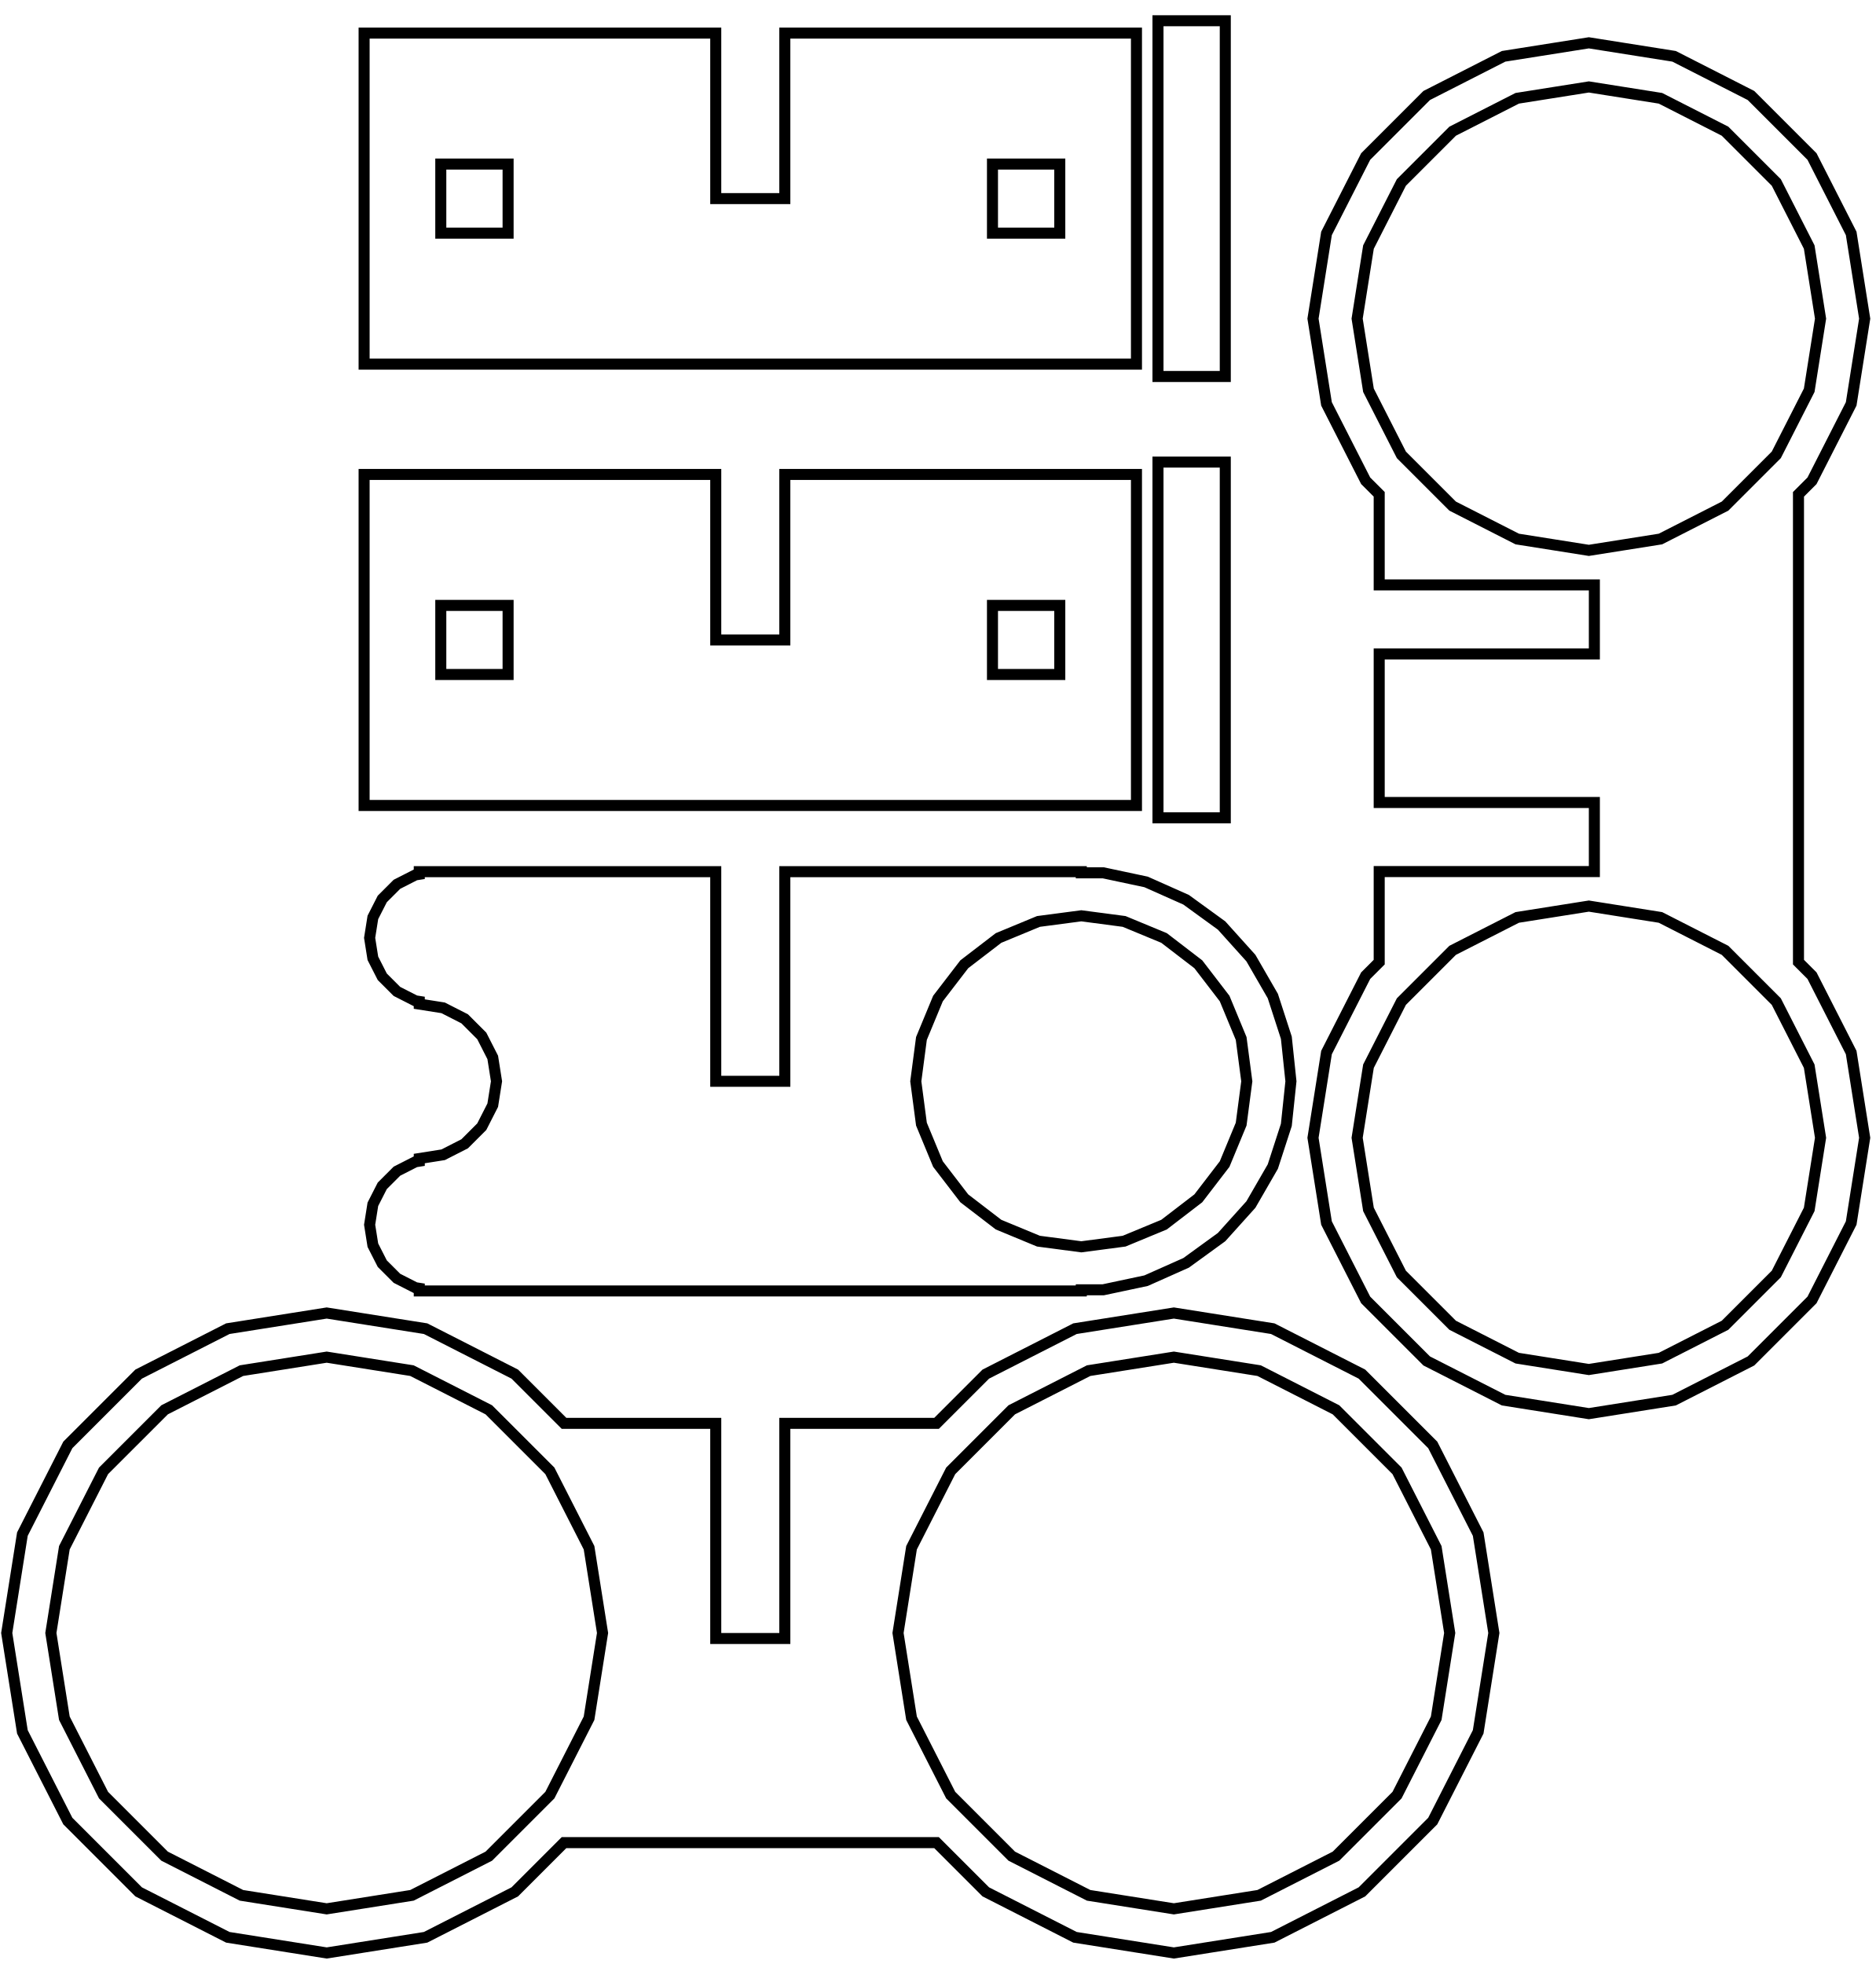
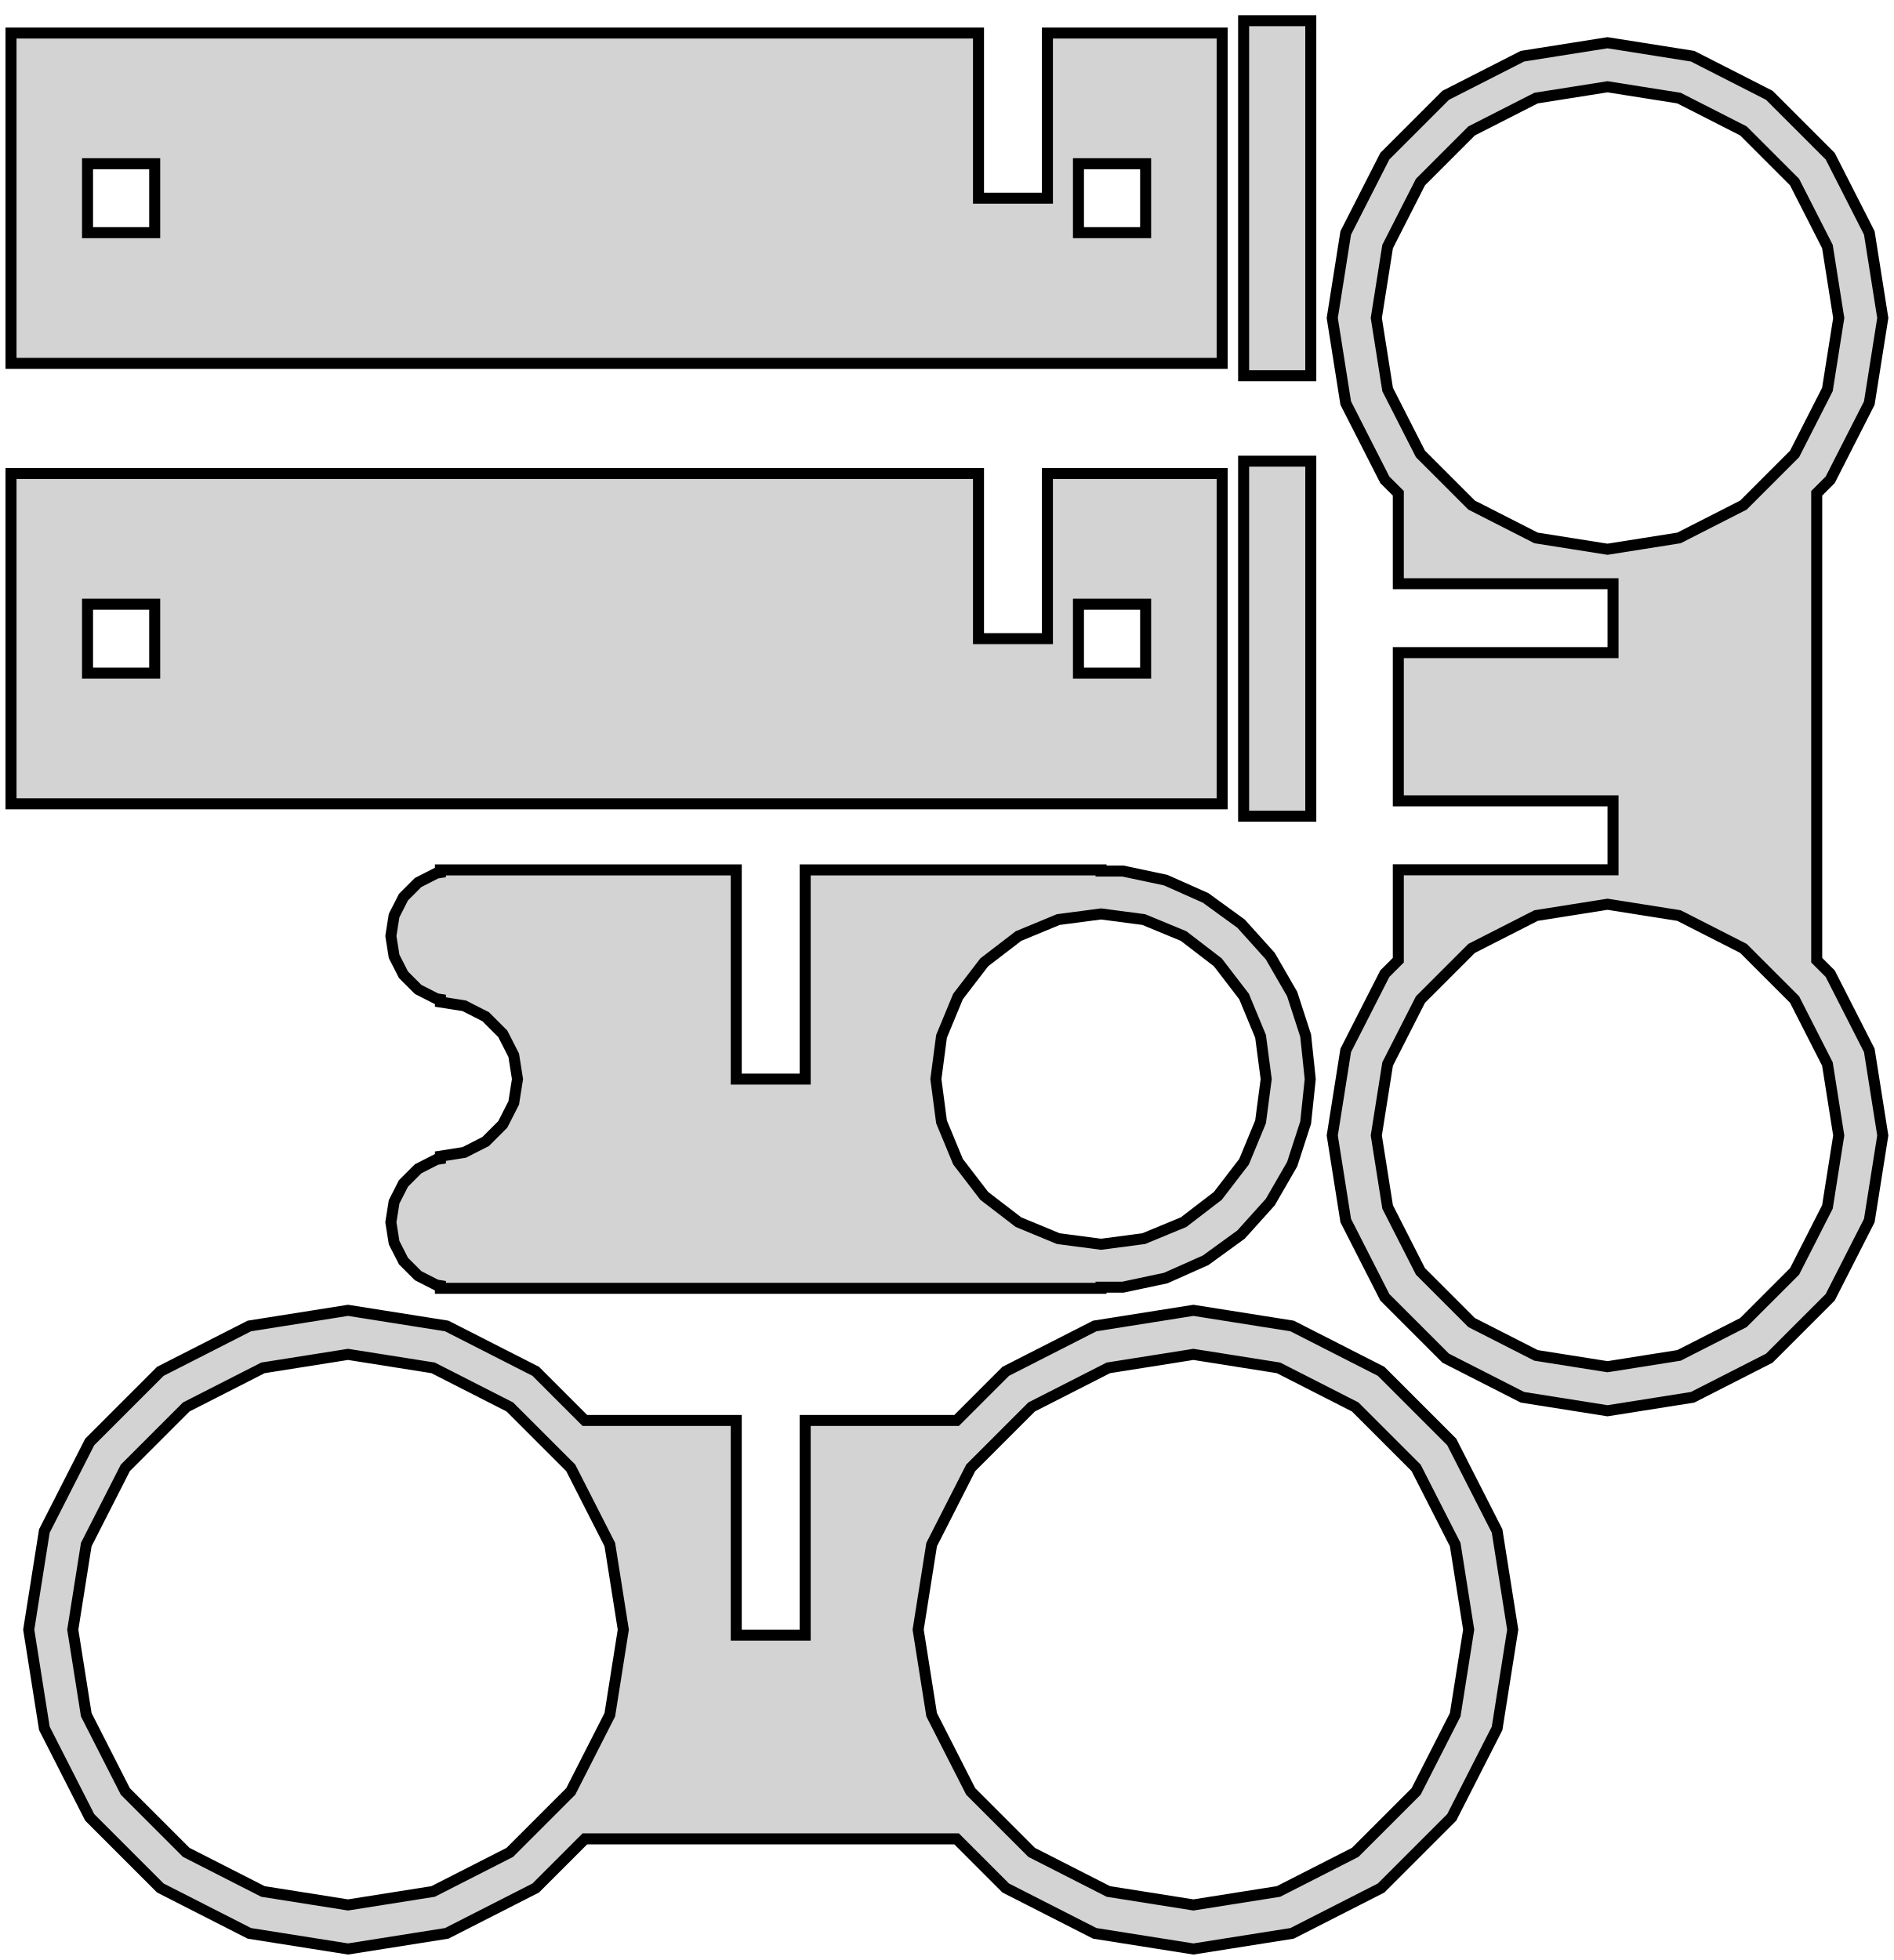
- <svg xmlns="http://www.w3.org/2000/svg" width="85mm" height="89mm" viewBox="-34 -49 85 89" version="1.1">
-   <path d=" M 21.525,-48.06 L 18.475,-48.06 L 18.475,-31.94 L 21.525,-31.94 z M 17.5,-47.5 L 1.565,-47.5 L 1.565,-40 L -1.565,-40 L -1.565,-47.5 L -17.5,-47.5  L -17.5,-32.5 L 17.5,-32.5 z M -14.025,-38.435 L -14.025,-41.565 L -10.975,-41.565 L -10.975,-38.435 z M 10.975,-38.435 L 10.975,-41.565 L 14.025,-41.565 L 14.025,-38.435 z M 41.863,14.448 L 45.347,12.673 L 48.113,9.907 L 49.888,6.423 L 50.5,2.56 L 49.888,-1.303  L 48.113,-4.787 L 47.5,-5.4 L 47.5,-26.6 L 48.113,-27.213 L 49.888,-30.697 L 50.5,-34.56  L 49.888,-38.423 L 48.113,-41.907 L 45.347,-44.673 L 41.863,-46.448 L 38,-47.06 L 34.137,-46.448  L 30.653,-44.673 L 27.887,-41.907 L 26.112,-38.423 L 25.5,-34.56 L 26.112,-30.697 L 27.887,-27.213  L 28.5,-26.6 L 28.5,-22.495 L 38.25,-22.495 L 38.25,-19.365 L 28.5,-19.365 L 28.5,-12.635  L 38.25,-12.635 L 38.25,-9.505 L 28.5,-9.505 L 28.5,-5.4 L 27.887,-4.787 L 26.112,-1.303  L 25.5,2.56 L 26.112,6.423 L 27.887,9.907 L 30.653,12.673 L 34.137,14.448 L 38,15.06  z M 34.755,-24.574 L 31.828,-26.065 L 29.505,-28.388 L 28.014,-31.315 L 27.5,-34.56 L 28.014,-37.805  L 29.505,-40.732 L 31.828,-43.055 L 34.755,-44.546 L 38,-45.06 L 41.245,-44.546 L 44.172,-43.055  L 46.495,-40.732 L 47.986,-37.805 L 48.5,-34.56 L 47.986,-31.315 L 46.495,-28.388 L 44.172,-26.065  L 41.245,-24.574 L 38,-24.06 z M 34.755,12.546 L 31.828,11.055 L 29.505,8.732 L 28.014,5.805 L 27.5,2.56 L 28.014,-0.685  L 29.505,-3.612 L 31.828,-5.935 L 34.755,-7.426 L 38,-7.94 L 41.245,-7.426 L 44.172,-5.935  L 46.495,-3.612 L 47.986,-0.685 L 48.5,2.56 L 47.986,5.805 L 46.495,8.732 L 44.172,11.055  L 41.245,12.546 L 38,13.06 z M 21.525,-28.06 L 18.475,-28.06 L 18.475,-11.94 L 21.525,-11.94 z M 17.5,-27.5 L 1.565,-27.5 L 1.565,-20 L -1.565,-20 L -1.565,-27.5 L -17.5,-27.5  L -17.5,-12.5 L 17.5,-12.5 z M 10.975,-18.435 L 10.975,-21.565 L 14.025,-21.565 L 14.025,-18.435 z M -14.025,-18.435 L -14.025,-21.565 L -10.975,-21.565 L -10.975,-18.435 z M 15,9.448 L 15.993,9.448 L 17.936,9.035 L 19.75,8.227 L 21.357,7.06 L 22.686,5.584  L 23.679,3.864 L 24.292,1.975 L 24.5,-0 L 24.292,-1.975 L 23.679,-3.864 L 22.686,-5.584  L 21.357,-7.06 L 19.75,-8.227 L 17.936,-9.035 L 15.993,-9.448 L 15,-9.448 L 15,-9.5  L 1.565,-9.5 L 1.565,-0 L -1.565,-0 L -1.565,-9.5 L -15,-9.5 L -15,-9.381  L -15.177,-9.353 L -16.013,-8.927 L -16.677,-8.263 L -17.103,-7.427 L -17.25,-6.5 L -17.103,-5.573  L -16.677,-4.737 L -16.013,-4.073 L -15.177,-3.647 L -15,-3.619 L -15,-3.5 L -13.918,-3.329  L -12.943,-2.832 L -12.168,-2.057 L -11.671,-1.082 L -11.5,-0 L -11.671,1.082 L -12.168,2.057  L -12.943,2.832 L -13.918,3.329 L -15,3.5 L -15,3.619 L -15.177,3.647 L -16.013,4.073  L -16.677,4.737 L -17.103,5.573 L -17.25,6.5 L -17.103,7.427 L -16.677,8.263 L -16.013,8.927  L -15.177,9.353 L -15,9.381 L -15,9.5 L 15,9.5 z M 13.059,7.244 L 11.25,6.495 L 9.697,5.303 L 8.505,3.75 L 7.756,1.941 L 7.5,-0  L 7.756,-1.941 L 8.505,-3.75 L 9.697,-5.303 L 11.25,-6.495 L 13.059,-7.244 L 15,-7.5  L 16.941,-7.244 L 18.75,-6.495 L 20.303,-5.303 L 21.495,-3.75 L 22.244,-1.941 L 22.5,-0  L 22.244,1.941 L 21.495,3.75 L 20.303,5.303 L 18.75,6.495 L 16.941,7.244 L 15,7.5  z M 23.676,38.79 L 27.718,36.731 L 30.926,33.523 L 32.985,29.481 L 33.695,25 L 32.985,20.519  L 30.926,16.477 L 27.718,13.269 L 23.676,11.21 L 19.195,10.5 L 14.714,11.21 L 10.672,13.269  L 8.441,15.5 L 1.565,15.5 L 1.565,25.25 L -1.565,25.25 L -1.565,15.5 L -8.441,15.5  L -10.672,13.269 L -14.714,11.21 L -19.195,10.5 L -23.676,11.21 L -27.718,13.269 L -30.926,16.477  L -32.985,20.519 L -33.695,25 L -32.985,29.481 L -30.926,33.523 L -27.718,36.731 L -23.676,38.79  L -19.195,39.5 L -14.714,38.79 L -10.672,36.731 L -8.441,34.5 L 8.441,34.5 L 10.672,36.731  L 14.714,38.79 L 19.195,39.5 z M -23.058,36.888 L -26.542,35.113 L -29.308,32.347 L -31.083,28.863 L -31.695,25 L -31.083,21.137  L -29.308,17.653 L -26.542,14.887 L -23.058,13.112 L -19.195,12.5 L -15.332,13.112 L -11.848,14.887  L -9.082,17.653 L -7.307,21.137 L -6.695,25 L -7.307,28.863 L -9.082,32.347 L -11.848,35.113  L -15.332,36.888 L -19.195,37.5 z M 15.332,36.888 L 11.848,35.113 L 9.082,32.347 L 7.307,28.863 L 6.695,25 L 7.307,21.137  L 9.082,17.653 L 11.848,14.887 L 15.332,13.112 L 19.195,12.5 L 23.058,13.112 L 26.542,14.887  L 29.308,17.653 L 31.083,21.137 L 31.695,25 L 31.083,28.863 L 29.308,32.347 L 26.542,35.113  L 23.058,36.888 L 19.195,37.5 z " stroke="black" fill="none" stroke-width="0.5" />
+ <svg xmlns="http://www.w3.org/2000/svg" width="86mm" height="89mm" viewBox="-35 -49 86 89" version="1.1">
+   <path d=" M 24.525,-48.06 L 21.475,-48.06 L 21.475,-31.94 L 24.525,-31.94 z M 20.5,-47.5 L 12.565,-47.5 L 12.565,-40 L 9.435,-40 L 9.435,-47.5 L -34.5,-47.5  L -34.5,-32.5 L 20.5,-32.5 z M -31.025,-38.435 L -31.025,-41.565 L -27.975,-41.565 L -27.975,-38.435 z M 13.975,-38.435 L 13.975,-41.565 L 17.025,-41.565 L 17.025,-38.435 z M 41.863,14.448 L 45.347,12.673 L 48.113,9.907 L 49.888,6.423 L 50.5,2.56 L 49.888,-1.303  L 48.113,-4.787 L 47.5,-5.4 L 47.5,-26.6 L 48.113,-27.213 L 49.888,-30.697 L 50.5,-34.56  L 49.888,-38.423 L 48.113,-41.907 L 45.347,-44.673 L 41.863,-46.448 L 38,-47.06 L 34.137,-46.448  L 30.653,-44.673 L 27.887,-41.907 L 26.112,-38.423 L 25.5,-34.56 L 26.112,-30.697 L 27.887,-27.213  L 28.5,-26.6 L 28.5,-22.495 L 38.25,-22.495 L 38.25,-19.365 L 28.5,-19.365 L 28.5,-12.635  L 38.25,-12.635 L 38.25,-9.505 L 28.5,-9.505 L 28.5,-5.4 L 27.887,-4.787 L 26.112,-1.303  L 25.5,2.56 L 26.112,6.423 L 27.887,9.907 L 30.653,12.673 L 34.137,14.448 L 38,15.06  z M 34.755,-24.574 L 31.828,-26.065 L 29.505,-28.388 L 28.014,-31.315 L 27.5,-34.56 L 28.014,-37.805  L 29.505,-40.732 L 31.828,-43.055 L 34.755,-44.546 L 38,-45.06 L 41.245,-44.546 L 44.172,-43.055  L 46.495,-40.732 L 47.986,-37.805 L 48.5,-34.56 L 47.986,-31.315 L 46.495,-28.388 L 44.172,-26.065  L 41.245,-24.574 L 38,-24.06 z M 34.755,12.546 L 31.828,11.055 L 29.505,8.732 L 28.014,5.805 L 27.5,2.56 L 28.014,-0.685  L 29.505,-3.612 L 31.828,-5.935 L 34.755,-7.426 L 38,-7.94 L 41.245,-7.426 L 44.172,-5.935  L 46.495,-3.612 L 47.986,-0.685 L 48.5,2.56 L 47.986,5.805 L 46.495,8.732 L 44.172,11.055  L 41.245,12.546 L 38,13.06 z M 24.525,-28.06 L 21.475,-28.06 L 21.475,-11.94 L 24.525,-11.94 z M 20.5,-27.5 L 12.565,-27.5 L 12.565,-20 L 9.435,-20 L 9.435,-27.5 L -34.5,-27.5  L -34.5,-12.5 L 20.5,-12.5 z M 13.975,-18.435 L 13.975,-21.565 L 17.025,-21.565 L 17.025,-18.435 z M -31.025,-18.435 L -31.025,-21.565 L -27.975,-21.565 L -27.975,-18.435 z M 15,9.448 L 15.993,9.448 L 17.936,9.035 L 19.75,8.227 L 21.357,7.06 L 22.686,5.584  L 23.679,3.864 L 24.292,1.975 L 24.5,-0 L 24.292,-1.975 L 23.679,-3.864 L 22.686,-5.584  L 21.357,-7.06 L 19.75,-8.227 L 17.936,-9.035 L 15.993,-9.448 L 15,-9.448 L 15,-9.5  L 1.565,-9.5 L 1.565,-0 L -1.565,-0 L -1.565,-9.5 L -15,-9.5 L -15,-9.381  L -15.177,-9.353 L -16.013,-8.927 L -16.677,-8.263 L -17.103,-7.427 L -17.25,-6.5 L -17.103,-5.573  L -16.677,-4.737 L -16.013,-4.073 L -15.177,-3.647 L -15,-3.619 L -15,-3.5 L -13.918,-3.329  L -12.943,-2.832 L -12.168,-2.057 L -11.671,-1.082 L -11.5,-0 L -11.671,1.082 L -12.168,2.057  L -12.943,2.832 L -13.918,3.329 L -15,3.5 L -15,3.619 L -15.177,3.647 L -16.013,4.073  L -16.677,4.737 L -17.103,5.573 L -17.25,6.5 L -17.103,7.427 L -16.677,8.263 L -16.013,8.927  L -15.177,9.353 L -15,9.381 L -15,9.5 L 15,9.5 z M 13.059,7.244 L 11.25,6.495 L 9.697,5.303 L 8.505,3.75 L 7.756,1.941 L 7.5,-0  L 7.756,-1.941 L 8.505,-3.75 L 9.697,-5.303 L 11.25,-6.495 L 13.059,-7.244 L 15,-7.5  L 16.941,-7.244 L 18.75,-6.495 L 20.303,-5.303 L 21.495,-3.75 L 22.244,-1.941 L 22.5,-0  L 22.244,1.941 L 21.495,3.75 L 20.303,5.303 L 18.75,6.495 L 16.941,7.244 L 15,7.5  z M 23.676,38.79 L 27.718,36.731 L 30.926,33.523 L 32.985,29.481 L 33.695,25 L 32.985,20.519  L 30.926,16.477 L 27.718,13.269 L 23.676,11.21 L 19.195,10.5 L 14.714,11.21 L 10.672,13.269  L 8.441,15.5 L 1.565,15.5 L 1.565,25.25 L -1.565,25.25 L -1.565,15.5 L -8.441,15.5  L -10.672,13.269 L -14.714,11.21 L -19.195,10.5 L -23.676,11.21 L -27.718,13.269 L -30.926,16.477  L -32.985,20.519 L -33.695,25 L -32.985,29.481 L -30.926,33.523 L -27.718,36.731 L -23.676,38.79  L -19.195,39.5 L -14.714,38.79 L -10.672,36.731 L -8.441,34.5 L 8.441,34.5 L 10.672,36.731  L 14.714,38.79 L 19.195,39.5 z M -23.058,36.888 L -26.542,35.113 L -29.308,32.347 L -31.083,28.863 L -31.695,25 L -31.083,21.137  L -29.308,17.653 L -26.542,14.887 L -23.058,13.112 L -19.195,12.5 L -15.332,13.112 L -11.848,14.887  L -9.082,17.653 L -7.307,21.137 L -6.695,25 L -7.307,28.863 L -9.082,32.347 L -11.848,35.113  L -15.332,36.888 L -19.195,37.5 z M 15.332,36.888 L 11.848,35.113 L 9.082,32.347 L 7.307,28.863 L 6.695,25 L 7.307,21.137  L 9.082,17.653 L 11.848,14.887 L 15.332,13.112 L 19.195,12.5 L 23.058,13.112 L 26.542,14.887  L 29.308,17.653 L 31.083,21.137 L 31.695,25 L 31.083,28.863 L 29.308,32.347 L 26.542,35.113  L 23.058,36.888 L 19.195,37.5 z " stroke="black" fill="lightgray" stroke-width="0.5" />
</svg>
